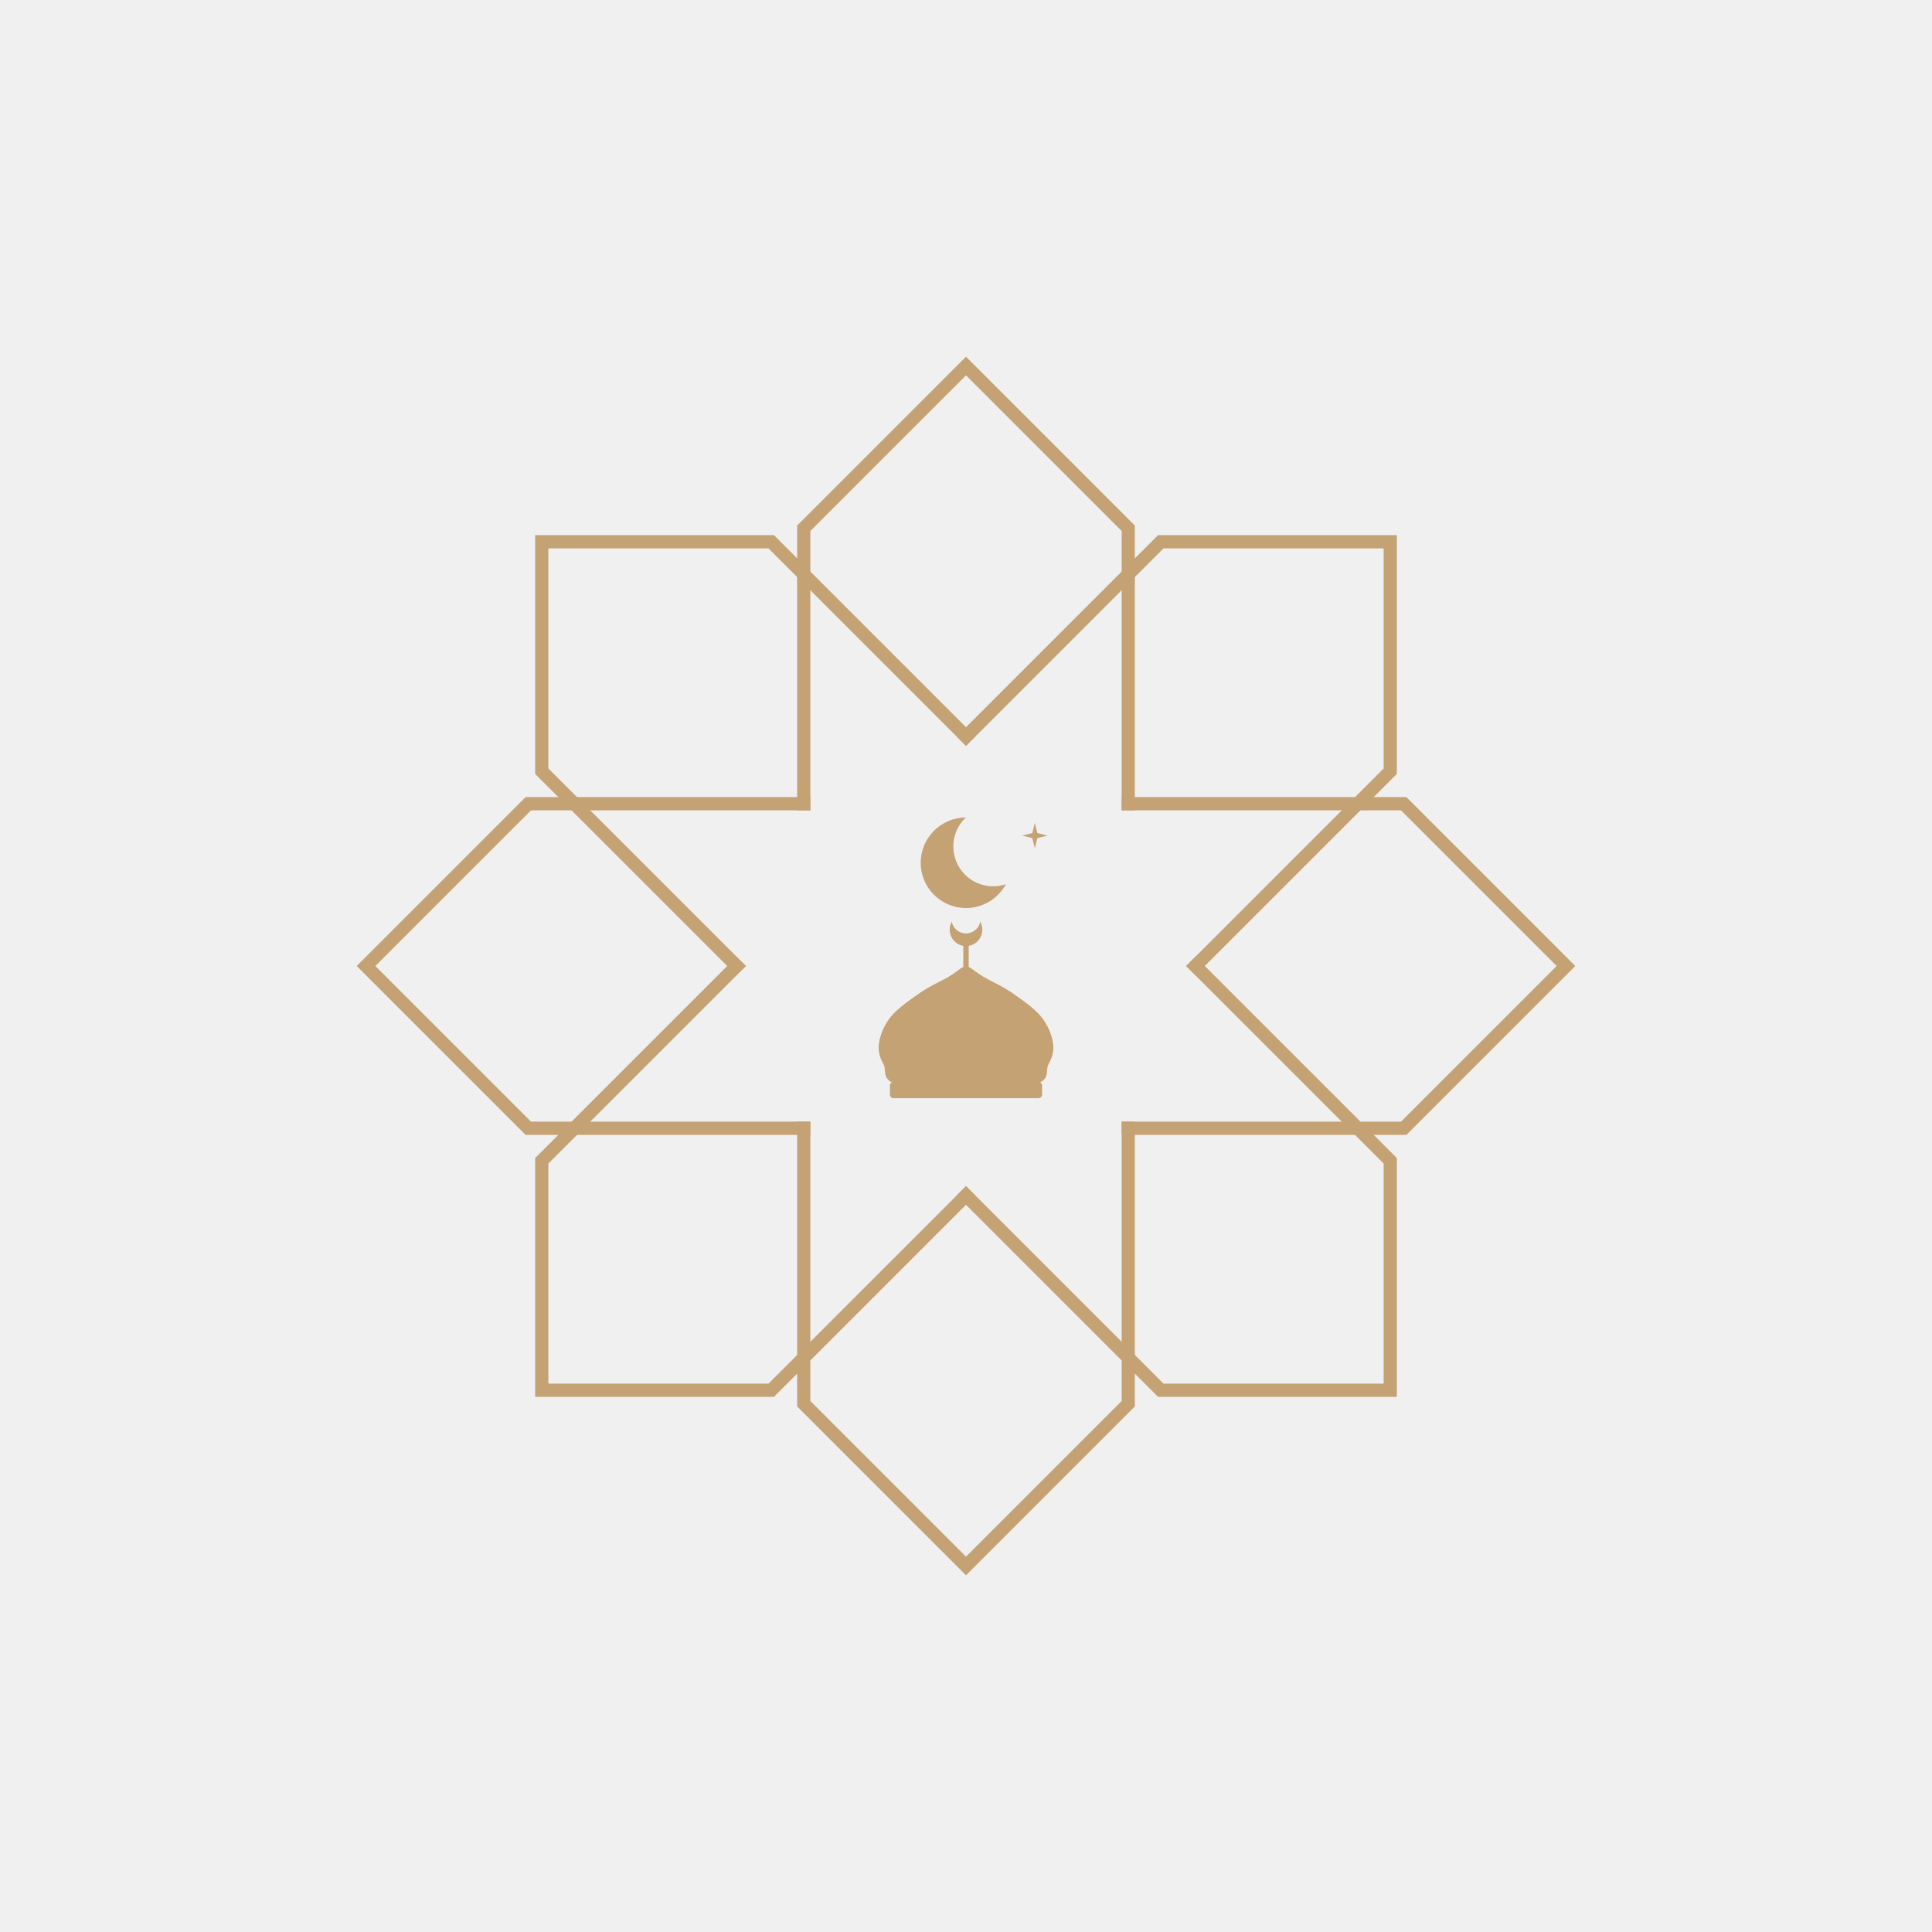
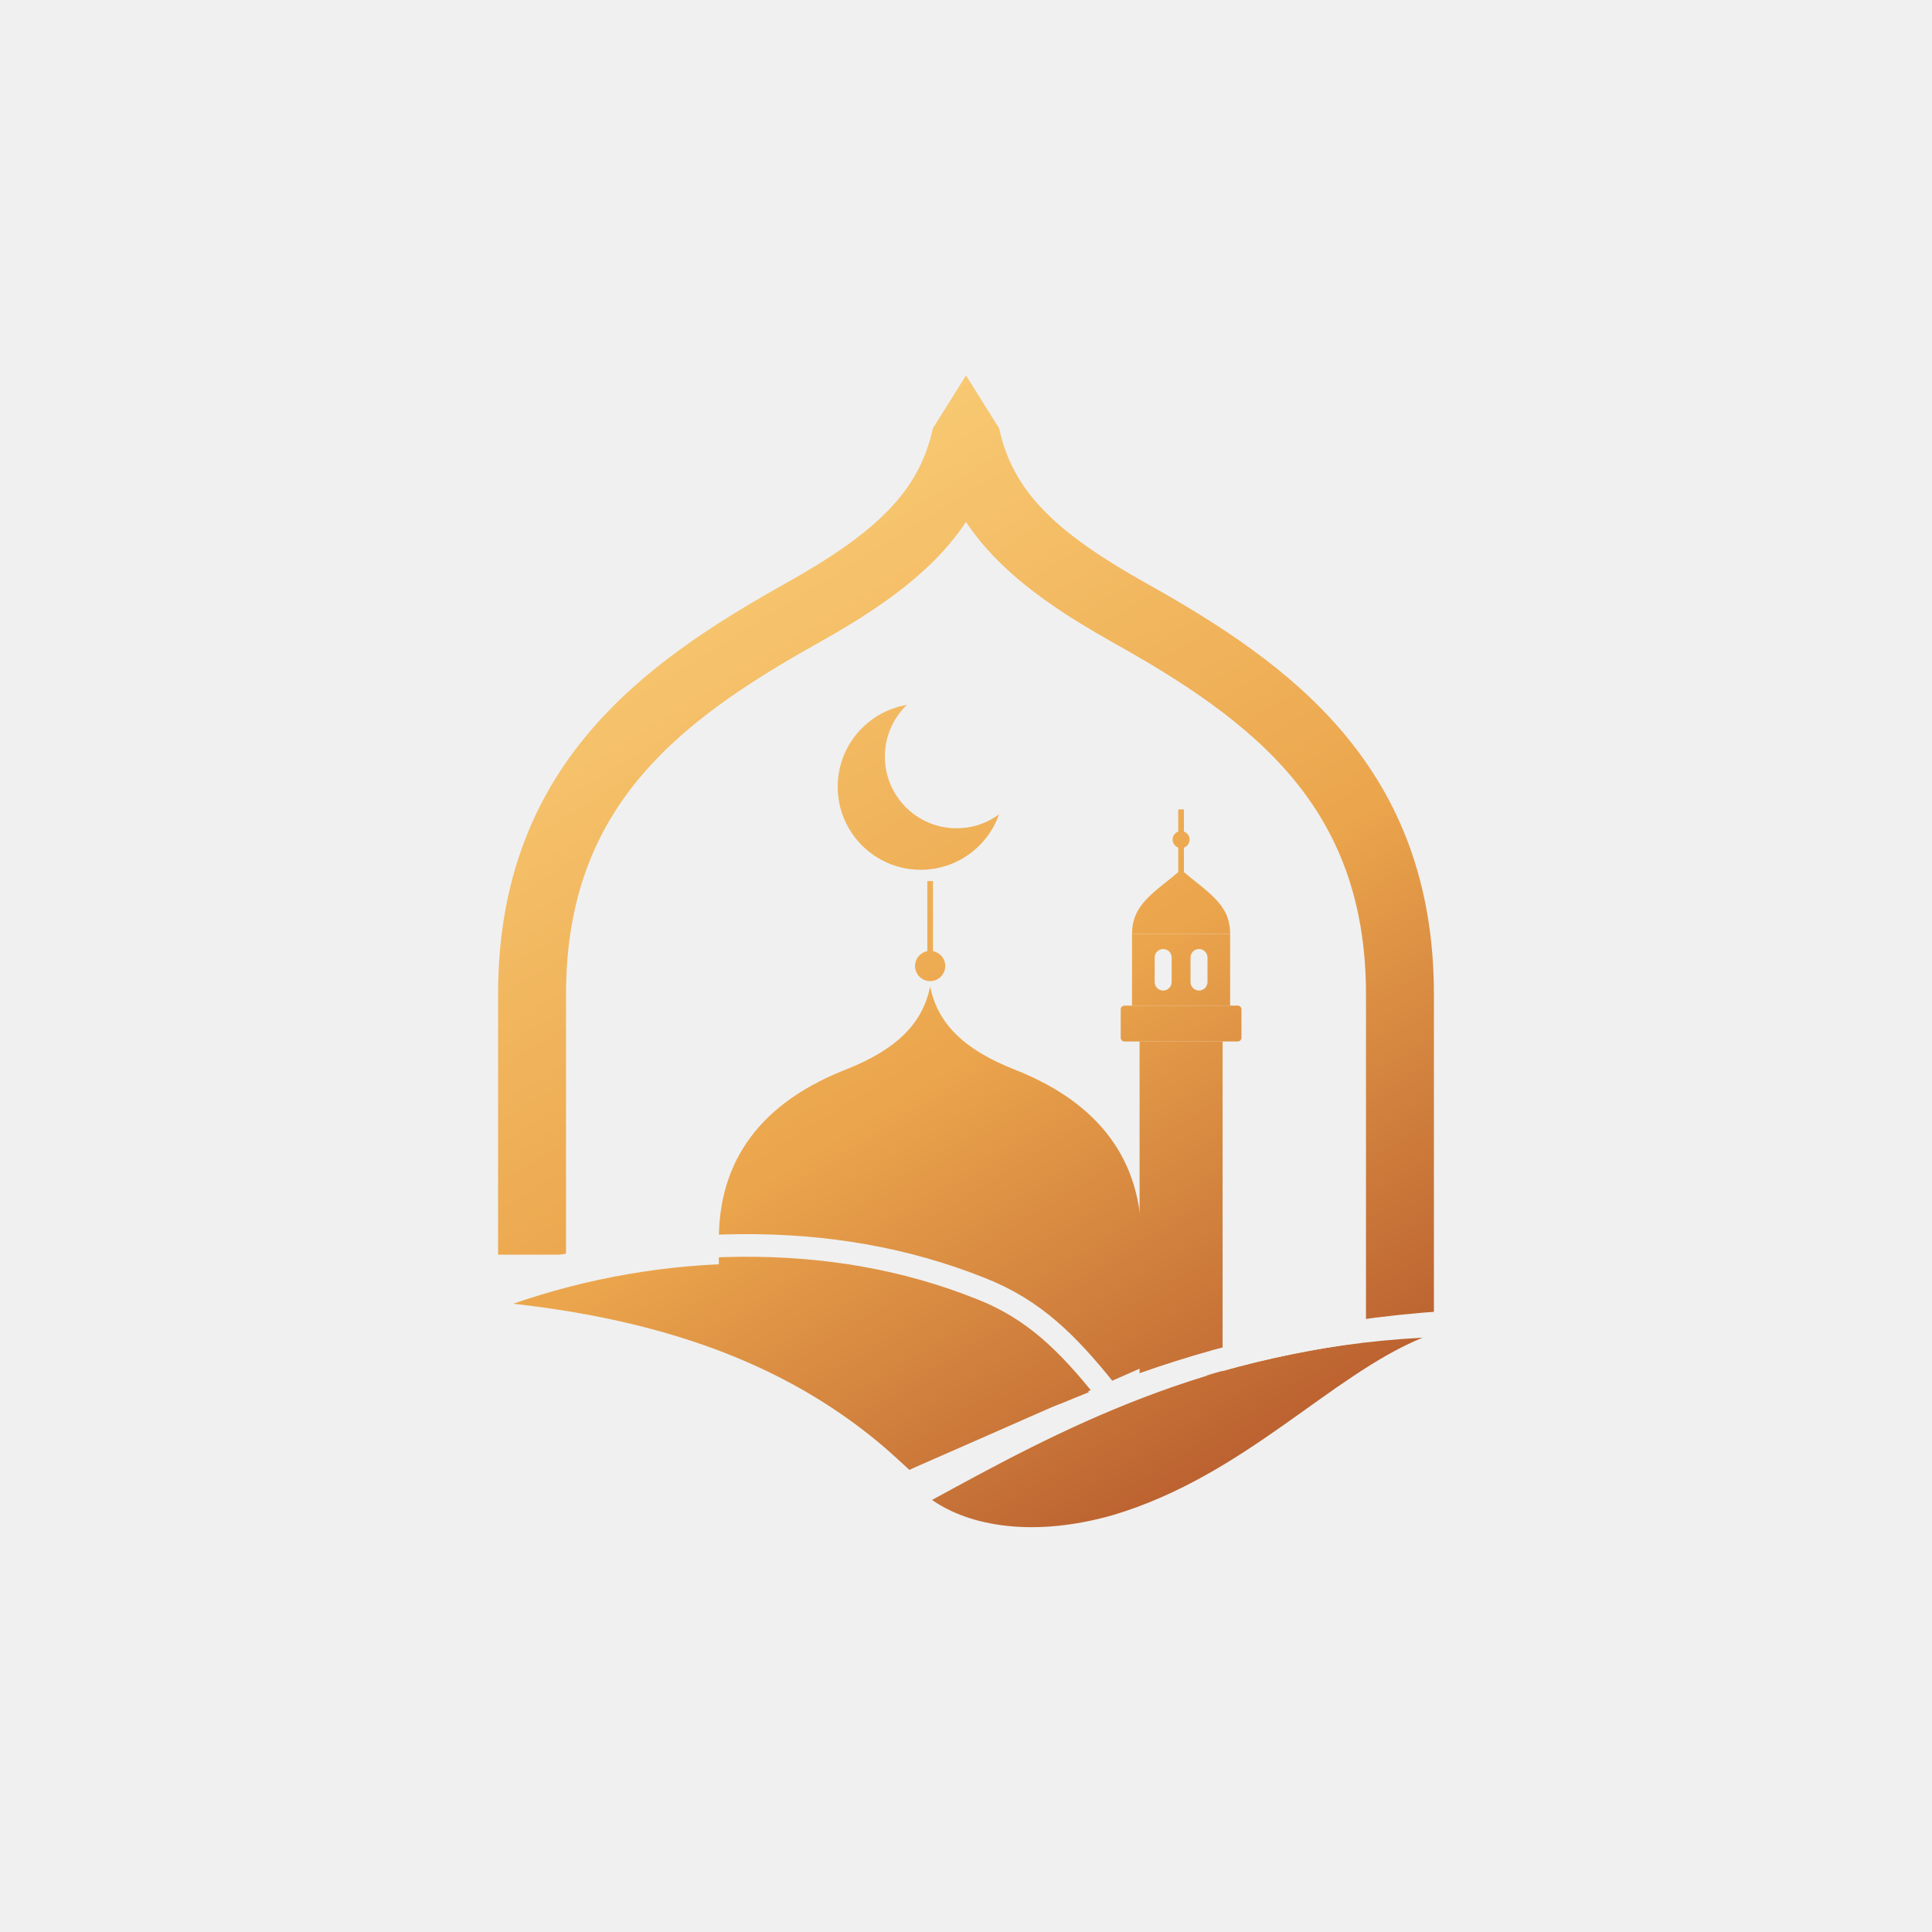
<svg xmlns="http://www.w3.org/2000/svg" width="1024" height="1024" viewBox="0 0 1024 1024">
  <defs>
-     <mask id="fin">
-       <rect width="1024" height="1024" fill="#fff" />
-       <circle cx="512" cy="492" r="8" fill="#000" />
-     </mask>
+     <linearGradient id="gold" gradientUnits="userSpaceOnUse" x1="330" y1="250" x2="700" y2="850">
+       <stop offset="0" stop-color="#FBD27C" />
+       <stop offset="0.55" stop-color="#EBA54C" />
+       <stop offset="1" stop-color="#B0522A" />
+     </linearGradient>
    <mask id="moon">
      <rect width="1024" height="1024" fill="#fff" />
-       <circle cx="527" cy="452" r="22" fill="#000" />
+       <circle cx="507" cy="434" r="38" fill="#000" />
+     </mask>
+     <mask id="gaps" maskUnits="userSpaceOnUse" x="0" y="0" width="1024" height="1024">
+       <rect width="1024" height="1024" fill="#fff" />
+       <g fill="none" stroke="#000" stroke-width="12" stroke-linecap="round">
+         <path d="M250,716 C350,687 440,684 520,716 C548,727 566,745 586,770" />
+         <path d="M470,826 C560,784 640,740 780,733" />
+       </g>
+       <rect x="612" y="536" width="9" height="22" rx="4.5" fill="#000" />
+       <rect x="631" y="536" width="9" height="22" rx="4.5" fill="#000" />
    </mask>
  </defs>
-   <polyline points="426.00,426.00 426.00,280.00 512.00,194.00 598.00,280.00 598.00,426.00" fill="none" stroke="#C4A274" stroke-width="7" stroke-linejoin="miter" stroke-linecap="square" />
-   <polyline points="512.00,390.38 615.24,287.14 736.86,287.14 736.86,408.76 633.62,512.00" fill="none" stroke="#C4A274" stroke-width="7" stroke-linejoin="miter" stroke-linecap="square" />
-   <polyline points="598.00,426.00 744.00,426.00 830.00,512.00 744.00,598.00 598.00,598.00" fill="none" stroke="#C4A274" stroke-width="7" stroke-linejoin="miter" stroke-linecap="square" />
-   <polyline points="633.62,512.00 736.86,615.24 736.86,736.86 615.24,736.86 512.00,633.62" fill="none" stroke="#C4A274" stroke-width="7" stroke-linejoin="miter" stroke-linecap="square" />
-   <polyline points="598.00,598.00 598.00,744.00 512.00,830.00 426.00,744.00 426.00,598.00" fill="none" stroke="#C4A274" stroke-width="7" stroke-linejoin="miter" stroke-linecap="square" />
-   <polyline points="512.00,633.62 408.76,736.86 287.14,736.86 287.14,615.24 390.38,512.00" fill="none" stroke="#C4A274" stroke-width="7" stroke-linejoin="miter" stroke-linecap="square" />
-   <polyline points="426.00,598.00 280.00,598.00 194.00,512.00 280.00,426.00 426.00,426.00" fill="none" stroke="#C4A274" stroke-width="7" stroke-linejoin="miter" stroke-linecap="square" />
-   <polyline points="390.38,512.00 287.14,408.76 287.14,287.14 408.76,287.14 512.00,390.38" fill="none" stroke="#C4A274" stroke-width="7" stroke-linejoin="miter" stroke-linecap="square" />
-   <g transform="translate(512 512) scale(0.96) translate(-512 -518)">
-     <path d="M477.44,584.00 C464.08,582.02 468.64,576.08 466.40,572.12 C464.16,568.16 463.28,564.64 464.00,560.24 C464.72,555.84 466.88,550.34 470.72,545.72 C474.56,541.10 481.76,536.15 487.04,532.52 C492.32,528.89 498.64,526.20 502.40,523.94 C506.16,521.69 508.00,519.98 509.60,518.99 C511.20,518.00 511.20,518.33 512.00,518.00 C512.80,518.33 512.80,518.00 514.40,518.99 C516.00,519.98 517.84,521.69 521.60,523.94 C525.36,526.20 531.68,528.89 536.96,532.52 C542.24,536.15 549.44,541.10 553.28,545.72 C557.12,550.34 559.28,555.84 560.00,560.24 C560.72,564.64 559.84,568.16 557.60,572.12 C555.36,576.08 559.92,582.02 546.56,584.00 C533.20,585.98 490.80,585.98 477.44,584.00 Z" fill="#C4A274" />
-     <rect x="470" y="582" width="84" height="9" rx="2" fill="#C4A274" />
-     <rect x="510.5" y="502" width="3" height="17" fill="#C4A274" />
-     <circle cx="512" cy="498" r="9" fill="#C4A274" mask="url(#fin)" />
-     <circle cx="512" cy="461" r="25" fill="#C4A274" mask="url(#moon)" />
-     <polygon points="550.00,439.00 551.39,444.61 557.00,446.00 551.39,447.39 550.00,453.00 548.61,447.39 543.00,446.00 548.61,444.61" fill="#C4A274" />
+   <g transform="translate(512 512) scale(1.0) translate(-512 -545)">
+     <g mask="url(#gaps)">
+       <path d="M282,698 L282,560 C282,450 350,400 425,358 C475,330 503,305 512,264 M512,264 C521,305 549,330 599,358 C674,400 742,450 742,560 L742,740" fill="none" stroke="url(#gold)" stroke-width="36" stroke-linejoin="round" />
+       <g fill="url(#gold)">
+         <path d="M494.4,260.1 L512,232 L529.6,260.1 L512,276 Z" />
+         <circle cx="488" cy="450" r="44" mask="url(#moon)" />
+         <rect x="491.5" y="500" width="3" height="42" />
+         <circle cx="493" cy="545" r="8" />
+         <path d="M381,720 L381,690 C381,642 410,615 448,600 C476,589 489,575 493,556 C497,575 510,589 538,600 C576,615 605,642 605,690 L605,758 L482,812 L381,720 Z" />
+         <rect x="604" y="585" width="44" height="177" />
+         <rect x="594" y="566" width="64" height="19" rx="2" />
+         <rect x="600" y="528" width="52" height="38" />
+         <path d="M600,528 C600,512 612,506 626,494 C640,506 652,512 652,528 Z" />
+         <rect x="624.5" y="462" width="3" height="34" />
+         <circle cx="626" cy="478" r="4.5" />
+         <path d="M272,724 C350,697 440,694 520,725 C545,736 562,752 578,772 C545,782 512,795 482,812 C440,772 380,736 272,724 Z" />
+         <path d="M494,828 C560,792 640,748 754,742 C705,762 660,815 590,836 C548,848 514,842 494,828 Z" />
+       </g>
+     </g>
  </g>
</svg>
